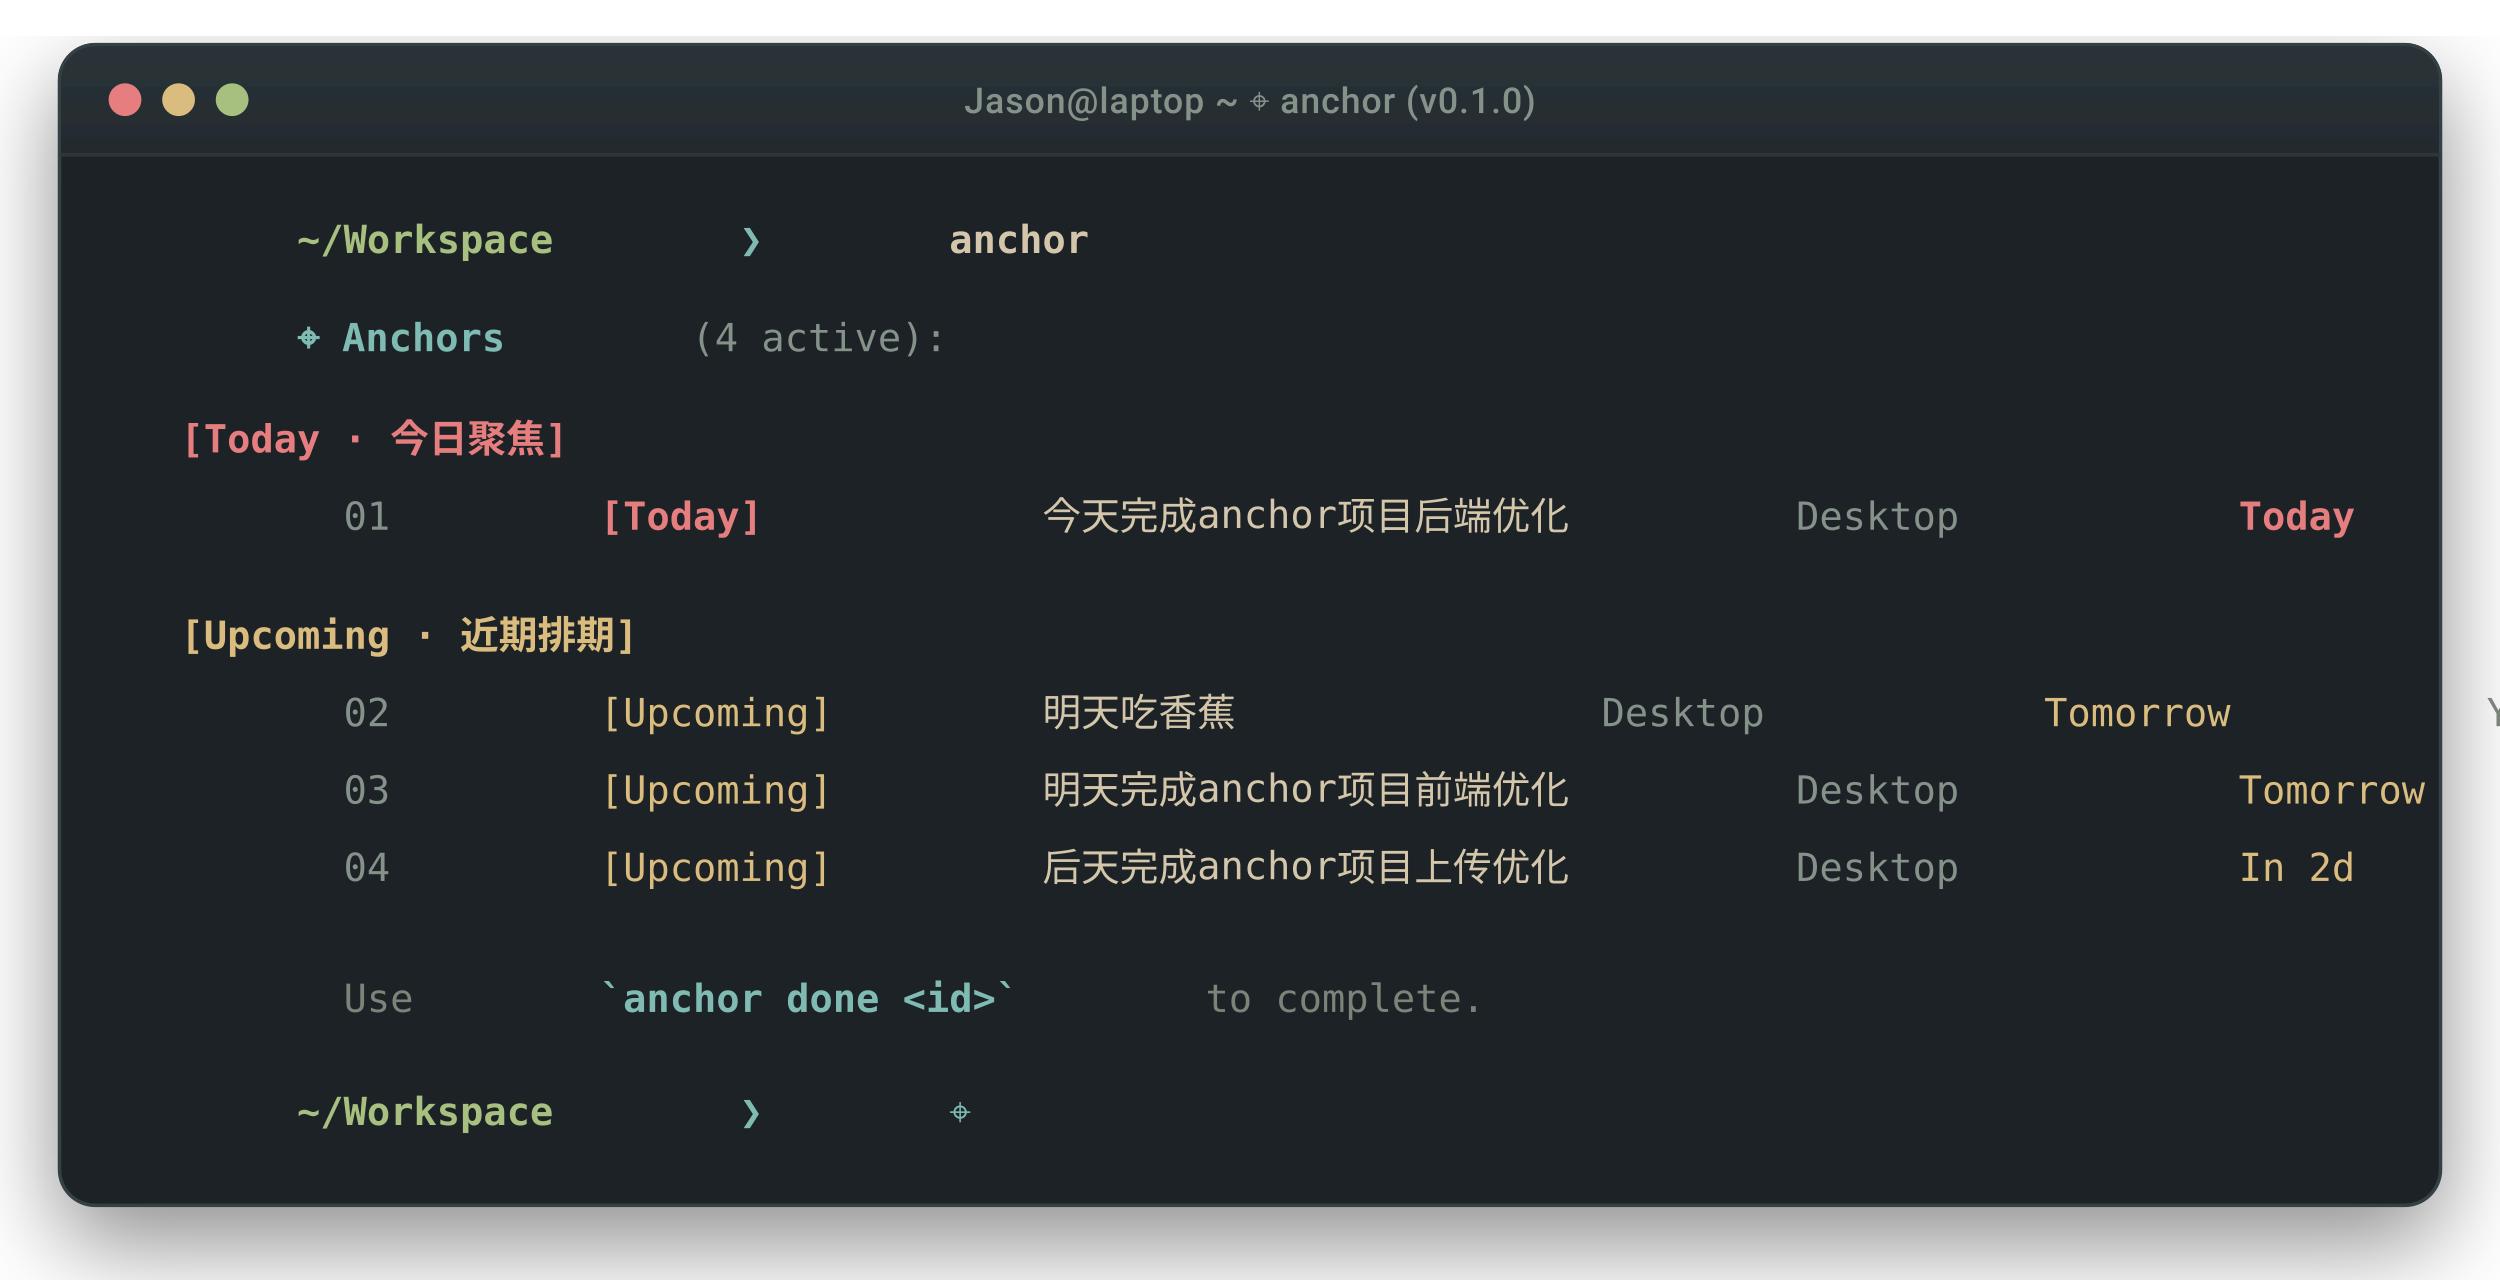
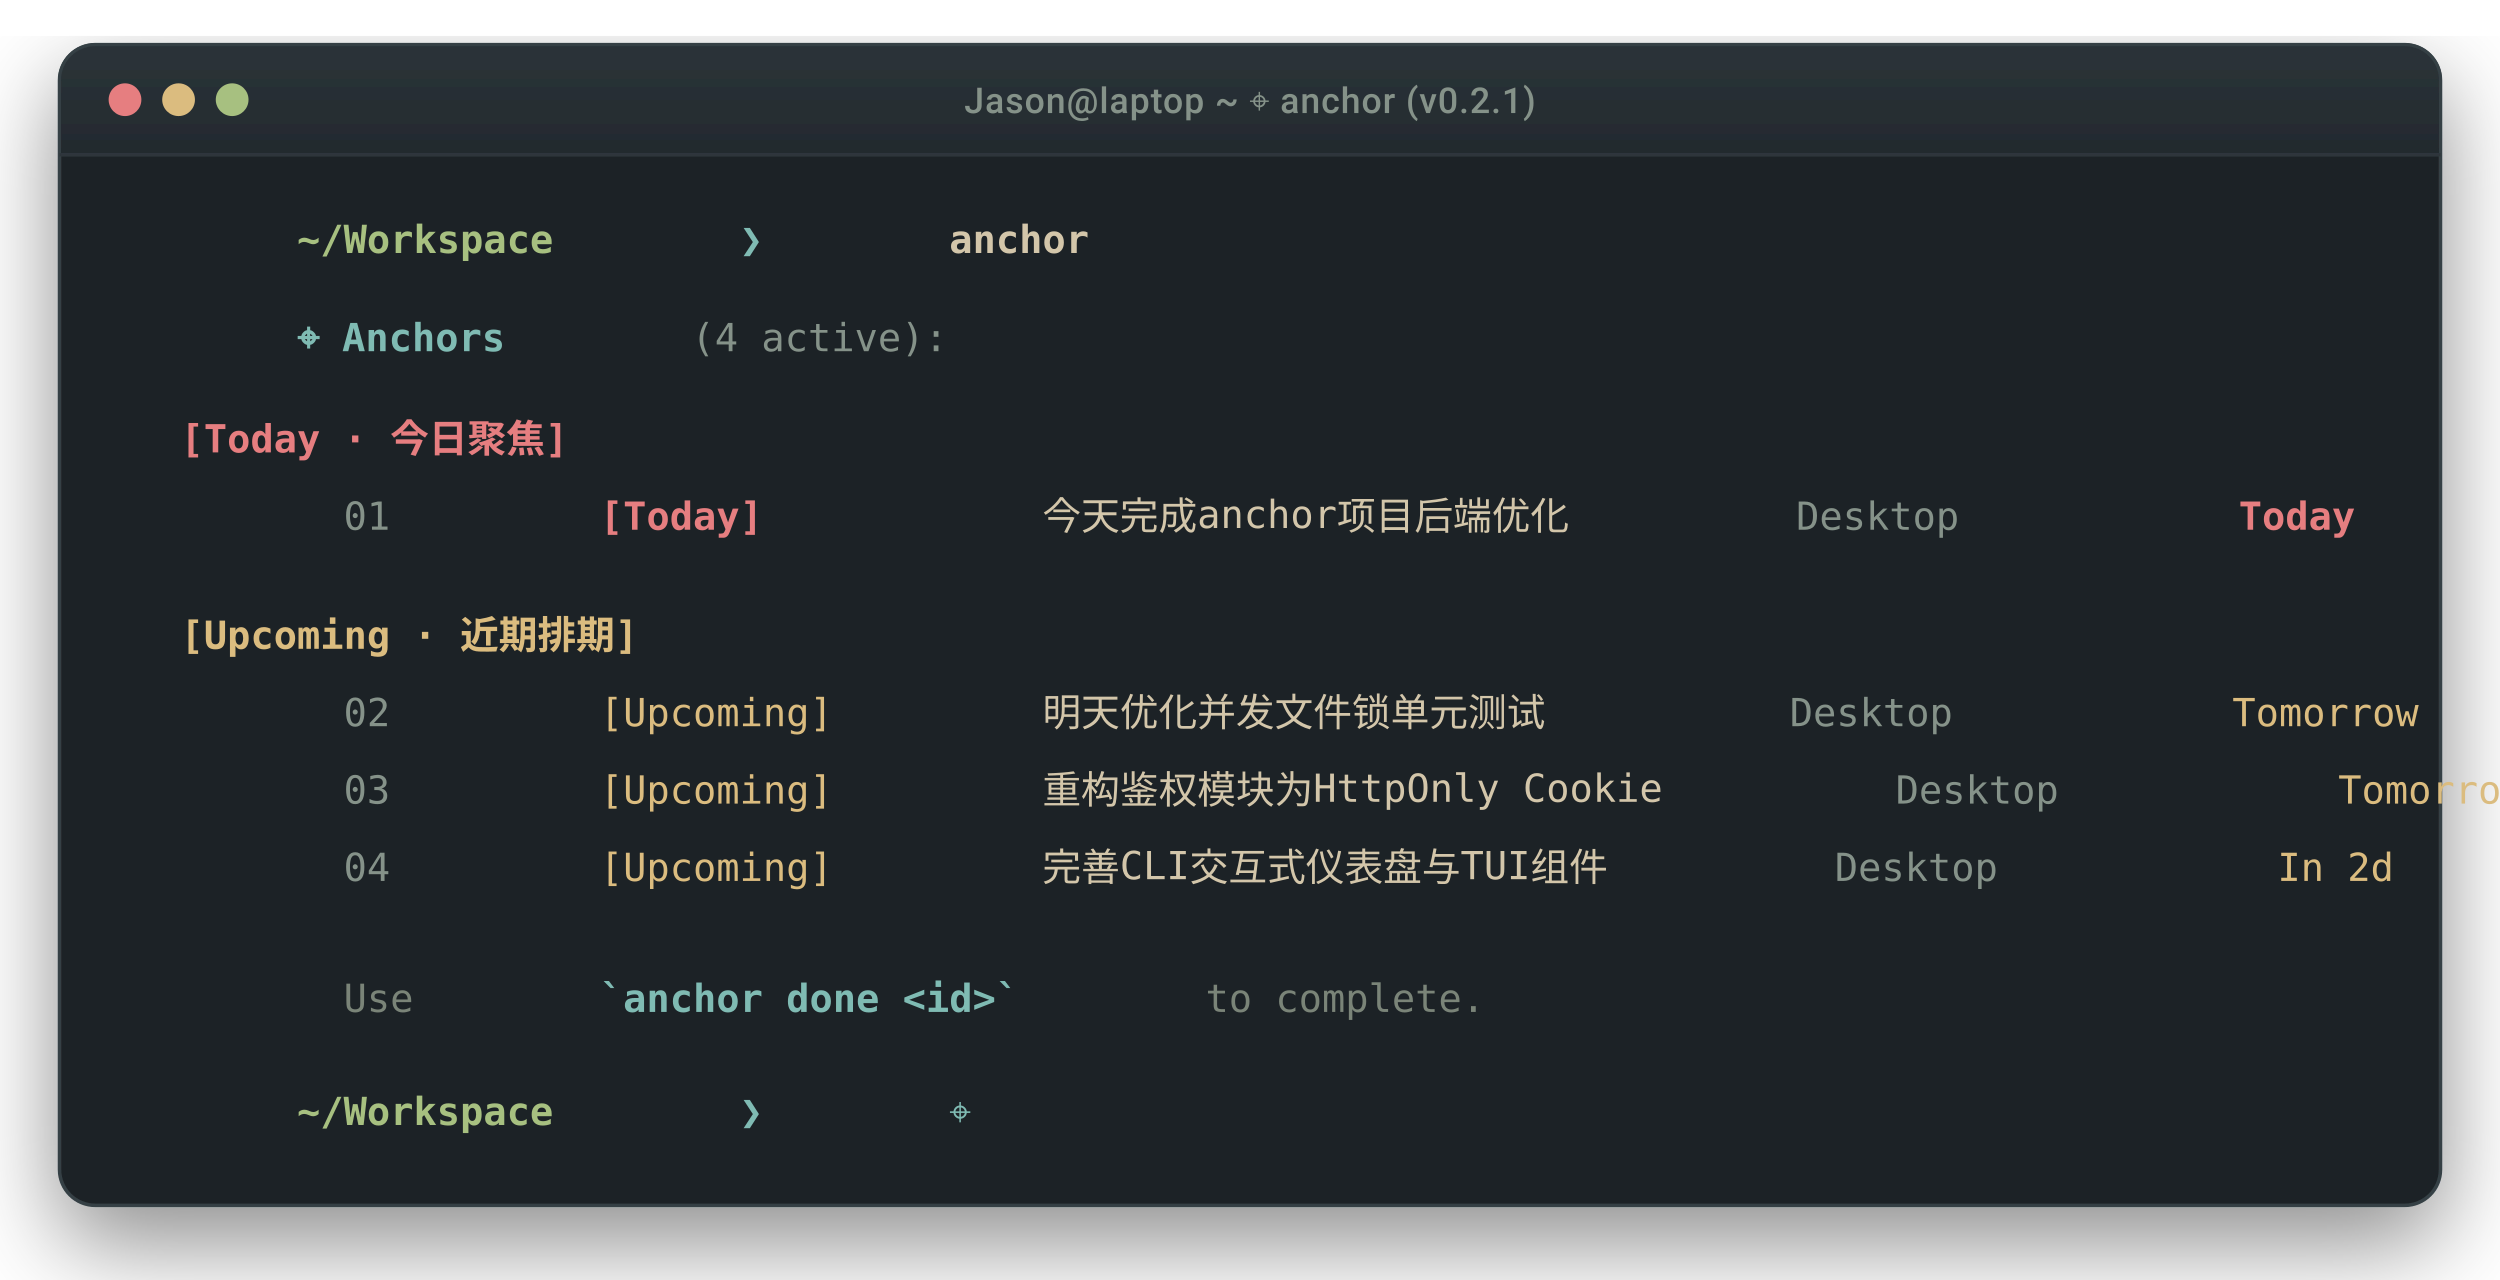
<svg xmlns="http://www.w3.org/2000/svg" viewBox="0 0 840 430" width="840" height="430">
  <defs>
    <filter id="shadow" x="-5%" y="-5%" width="110%" height="115%" filterUnits="userSpaceOnUse">
      <feDropShadow dx="0" dy="12" stdDeviation="16" flood-color="#000000" flood-opacity="0.45" />
    </filter>
    <linearGradient id="headerGrad" x1="0%" y1="0%" x2="0%" y2="100%">
      <stop offset="0%" stop-color="#2b3339" />
      <stop offset="100%" stop-color="#232a2e" />
    </linearGradient>
  </defs>
  <g filter="url(#shadow)">
    <rect x="20" y="15" width="800" height="390" rx="12" fill="#1e2326" stroke="#343f44" stroke-width="1.2" />
    <path d="M 20,27 A 12,12 0 0,1 32,15 L 808,15 A 12,12 0 0,1 820,27 L 820,52 L 20,52 Z" fill="url(#headerGrad)" stroke="#343f44" stroke-width="1" />
    <line x1="20" y1="52" x2="820" y2="52" stroke="#2d353b" stroke-width="1" />
    <circle cx="42" cy="33.5" r="5.5" fill="#e67e80" />
    <circle cx="60" cy="33.5" r="5.5" fill="#dbbc7f" />
    <circle cx="78" cy="33.5" r="5.5" fill="#a7c080" />
    <text x="420" y="38" text-anchor="middle" font-family="-apple-system, BlinkMacSystemFont, 'Segoe UI', Roboto, sans-serif" font-size="12" font-weight="500" fill="#859289" letter-spacing="0.3">
-       Jason@laptop ~ ⌖ anchor (v0.1.0)
+       Jason@laptop ~ ⌖ anchor (v0.2.1)
    </text>
  </g>
  <g font-family="'JetBrains Mono', 'Fira Code', 'Cascadia Code', Menlo, Consolas, monospace" font-size="13" xml:space="preserve">
    <text x="45" y="85">
      <tspan fill="#a7c080" font-weight="bold">~/Workspace</tspan>
      <tspan fill="#7fbbb3"> ❯ </tspan>
      <tspan fill="#d3c6aa" font-weight="bold">anchor</tspan>
    </text>
    <text x="45" y="118">
      <tspan fill="#7fbbb3" font-weight="bold">⌖ Anchors </tspan>
      <tspan fill="#859289">(4 active):</tspan>
    </text>
    <text x="45" y="152" fill="#e67e80" font-weight="bold">  [Today · 今日聚焦]</text>
    <text x="45" y="178">
      <tspan fill="#859289">  01  </tspan>
      <tspan fill="#e67e80" font-weight="bold">[Today]     </tspan>
      <tspan fill="#d3c6aa">今天完成anchor项目后端优化  </tspan>
      <tspan fill="#859289">  Desktop     </tspan>
      <tspan fill="#e67e80" font-weight="bold">Today       </tspan>
      <tspan fill="#7a8478">Today 10:02</tspan>
    </text>
    <text x="45" y="218" fill="#dbbc7f" font-weight="bold">  [Upcoming · 近期排期]</text>
    <text x="45" y="244">
      <tspan fill="#859289">  02  </tspan>
      <tspan fill="#dbbc7f">[Upcoming]  </tspan>
-       <tspan fill="#d3c6aa">明天吃香蕉                  </tspan>
+       <tspan fill="#d3c6aa">明天优化并发文件锁单元测试    </tspan>
      <tspan fill="#859289">  Desktop     </tspan>
      <tspan fill="#dbbc7f">Tomorrow    </tspan>
      <tspan fill="#7a8478">Yesterday 21:34</tspan>
    </text>
    <text x="45" y="270">
      <tspan fill="#859289">  03  </tspan>
      <tspan fill="#dbbc7f">[Upcoming]  </tspan>
-       <tspan fill="#d3c6aa">明天完成anchor项目前端优化  </tspan>
+       <tspan fill="#d3c6aa">重构鉴权模块为HttpOnly Cookie </tspan>
      <tspan fill="#859289">  Desktop     </tspan>
      <tspan fill="#dbbc7f">Tomorrow    </tspan>
      <tspan fill="#7a8478">Today 10:02</tspan>
    </text>
    <text x="45" y="296">
      <tspan fill="#859289">  04  </tspan>
      <tspan fill="#dbbc7f">[Upcoming]  </tspan>
-       <tspan fill="#d3c6aa">后天完成anchor项目上传优化  </tspan>
+       <tspan fill="#d3c6aa">完善CLI交互式仪表盘与TUI组件  </tspan>
      <tspan fill="#859289">  Desktop     </tspan>
      <tspan fill="#dbbc7f">In 2d       </tspan>
      <tspan fill="#7a8478">Today 10:02</tspan>
    </text>
    <text x="45" y="340" fill="#7a8478">
      <tspan>  Use </tspan>
      <tspan fill="#7fbbb3" font-weight="bold">`anchor done &lt;id&gt;`</tspan>
      <tspan> to complete.</tspan>
    </text>
    <text x="45" y="378">
      <tspan fill="#a7c080" font-weight="bold">~/Workspace</tspan>
      <tspan fill="#7fbbb3"> ❯ </tspan>
      <tspan fill="#7fbbb3">⌖</tspan>
      <tspan fill="#d3c6aa"> </tspan>
      <rect x="175" y="364" width="8" height="16" fill="#a7c080" opacity="0.8">
        <animate attributeName="opacity" values="0.8;0.1;0.8" dur="1.1s" repeatCount="indefinite" />
      </rect>
    </text>
  </g>
</svg>
